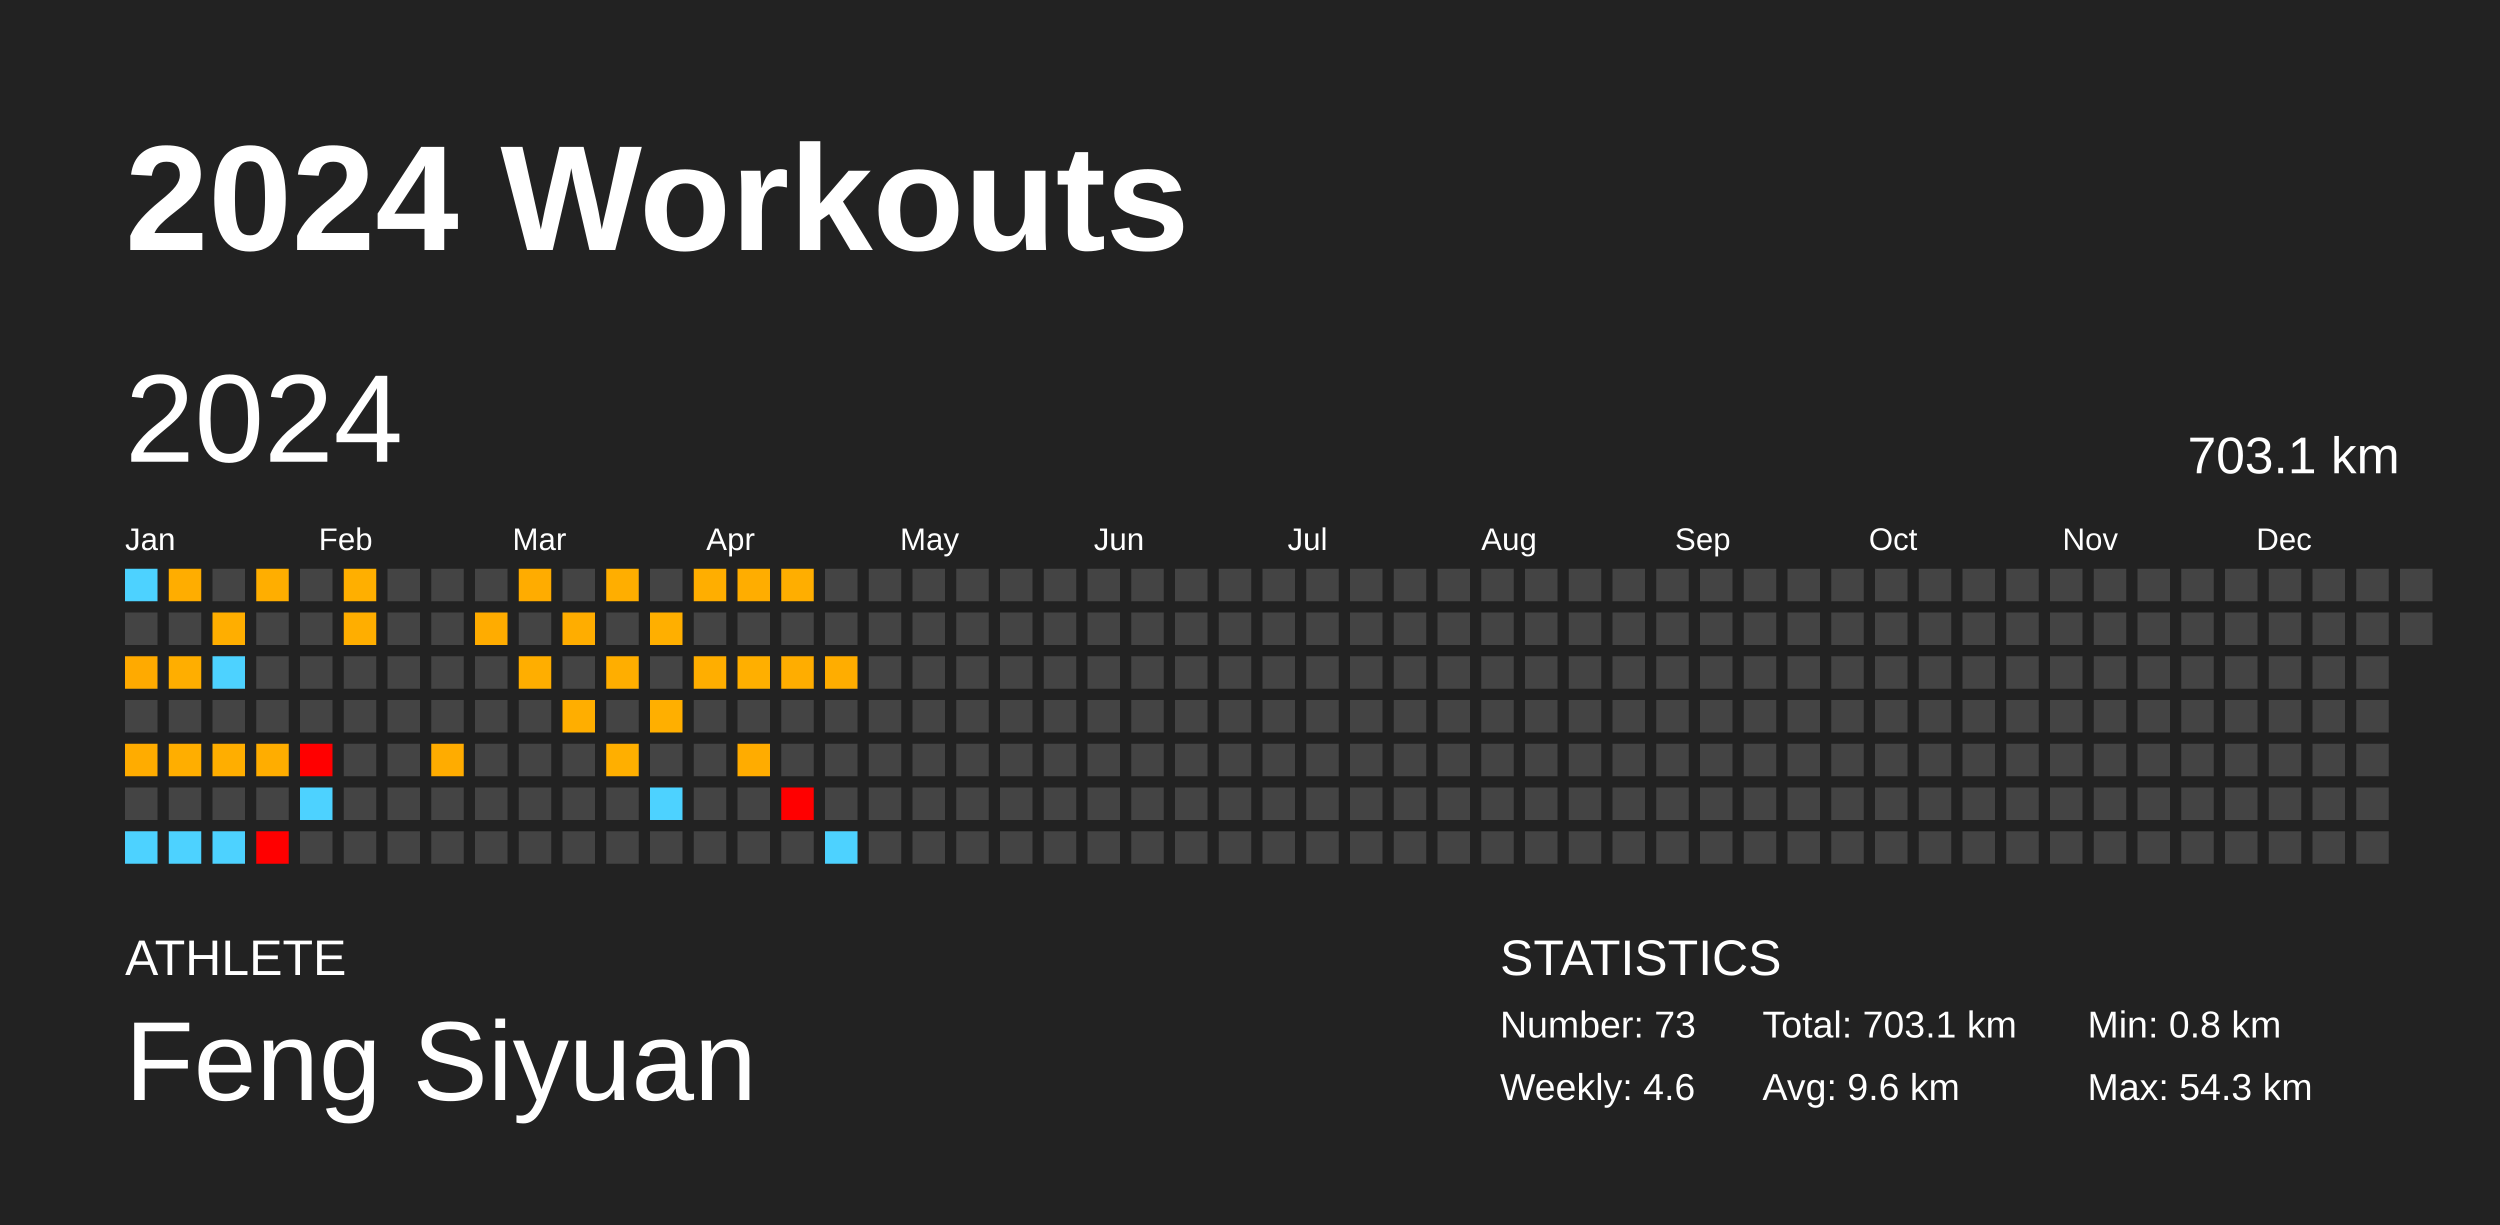
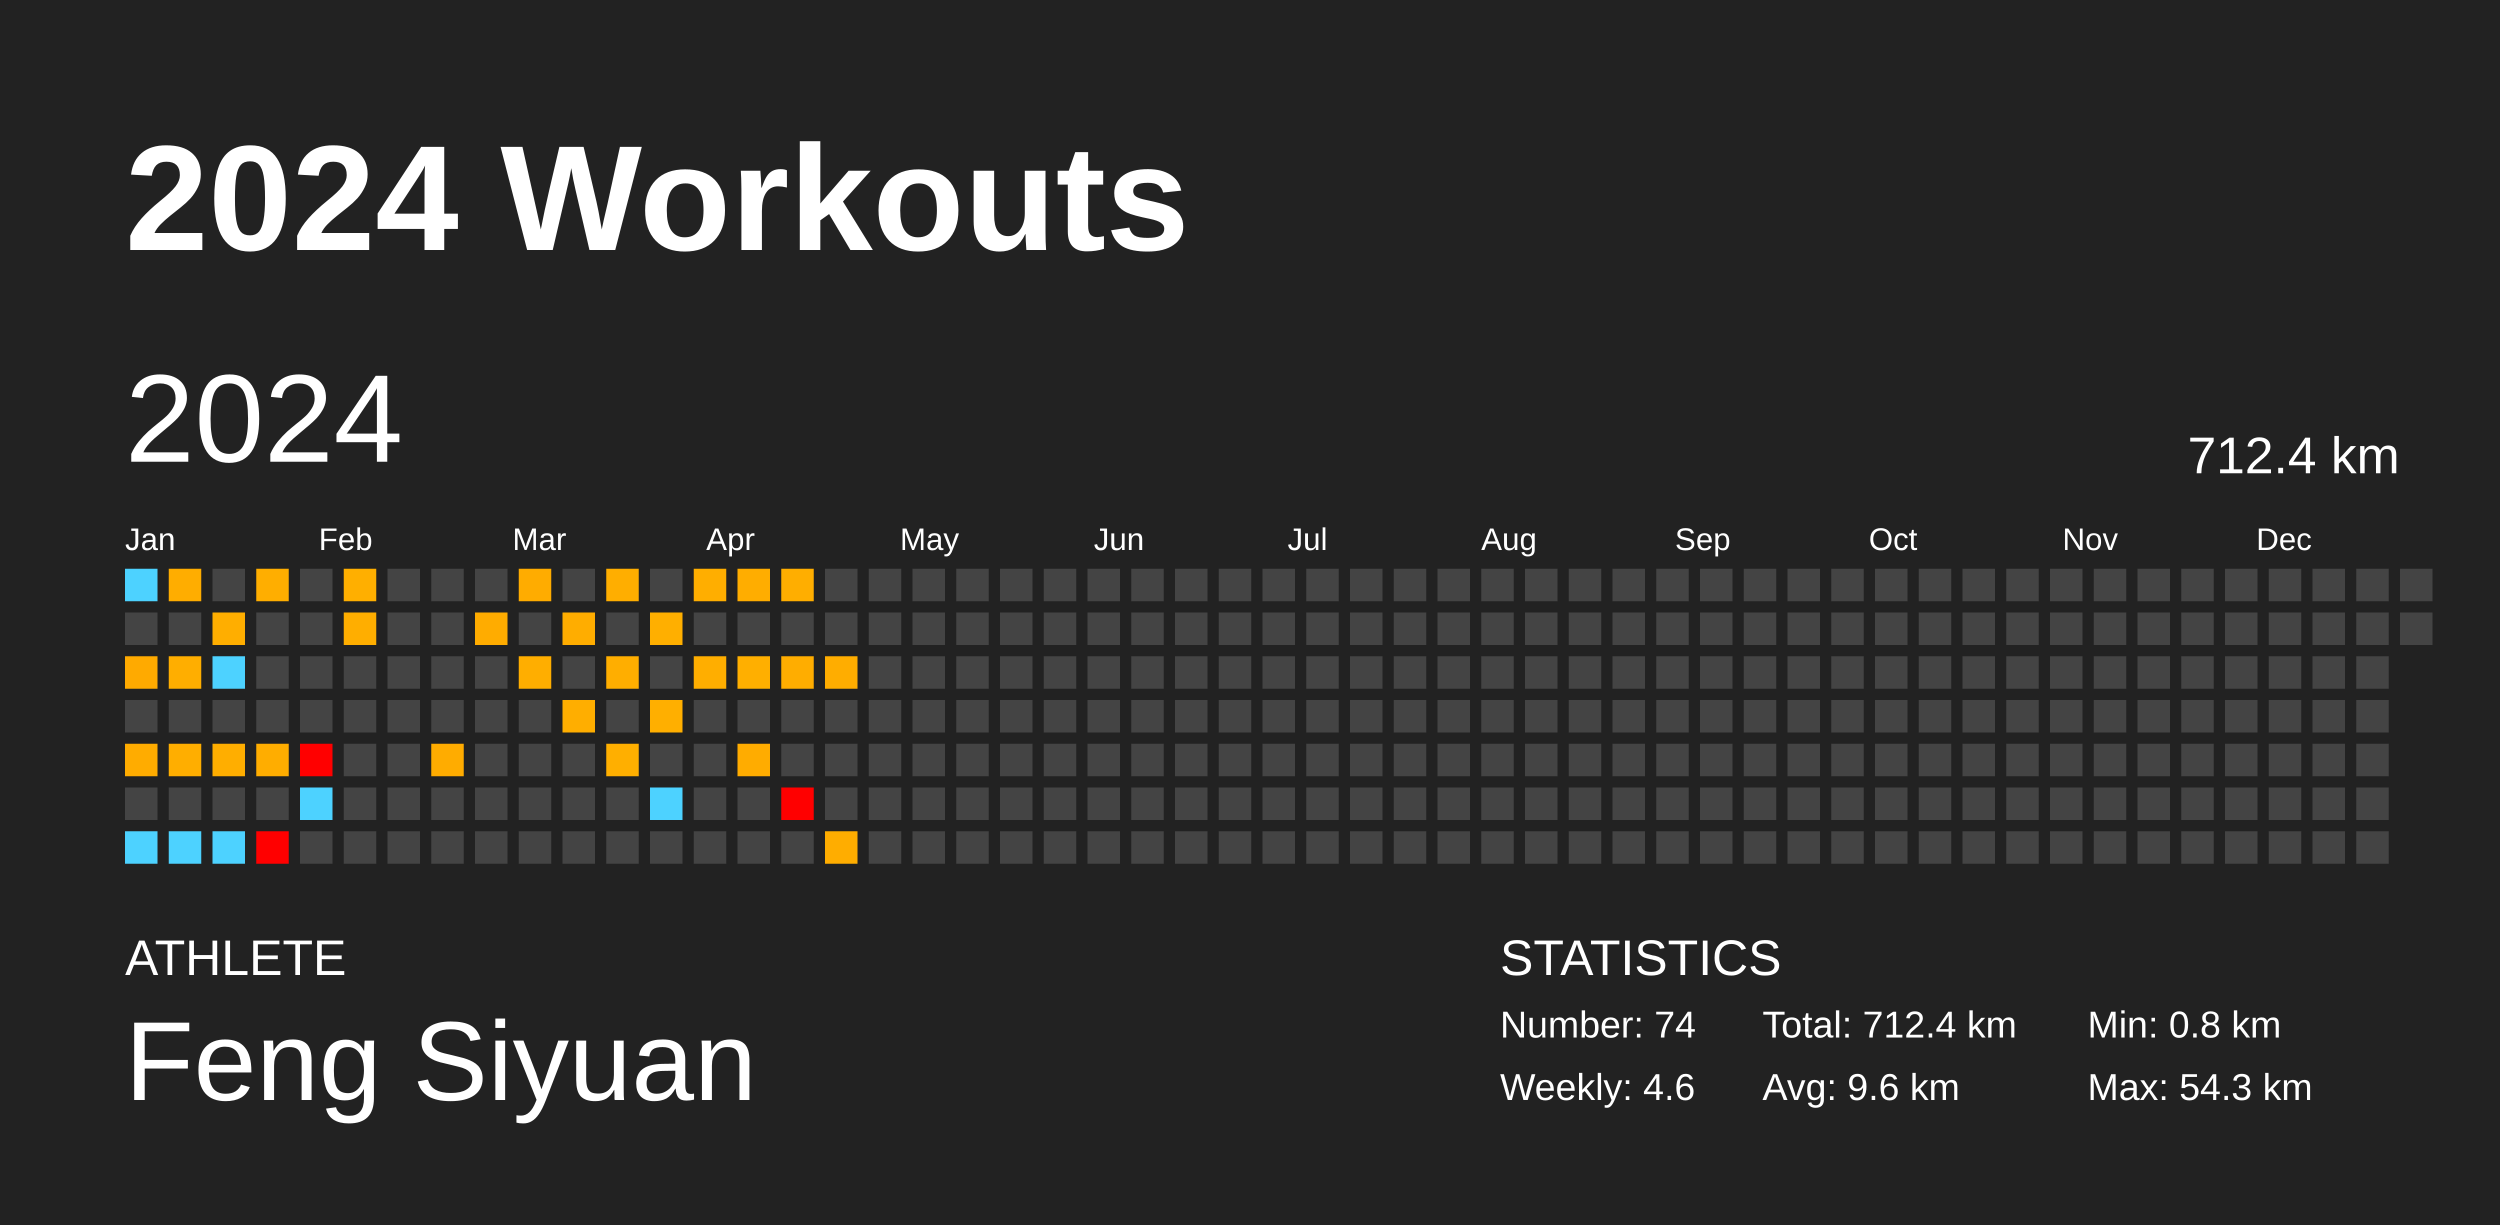
<svg xmlns="http://www.w3.org/2000/svg" baseProfile="full" height="98mm" version="1.1" viewBox="0,0,200,98" width="200mm">
  <defs />
  <rect fill="#222222" height="98" width="200" x="0" y="0" />
  <text fill="#FFFFFF" style="font-size:12px; font-family:Arial; font-weight:bold;" x="10" y="20">2024 Workouts</text>
  <text fill="#FFFFFF" style="font-size:4px; font-family:Arial" x="10" y="78">ATHLETE</text>
  <text fill="#FFFFFF" style="font-size:9px; font-family:Arial" x="10" y="88">Feng Siyuan</text>
  <text fill="#FFFFFF" style="font-size:4px; font-family:Arial" x="120" y="78">STATISTICS</text>
-   <text fill="#FFFFFF" style="font-size:3px; font-family:Arial" x="120" y="83">Number: 73</text>
+   <text fill="#FFFFFF" style="font-size:3px; font-family:Arial" x="120" y="83">Number: 74</text>
  <text fill="#FFFFFF" style="font-size:3px; font-family:Arial" x="120" y="88">Weekly: 4.6</text>
-   <text fill="#FFFFFF" style="font-size:3px; font-family:Arial" x="141" y="83">Total: 703.1 km</text>
+   <text fill="#FFFFFF" style="font-size:3px; font-family:Arial" x="141" y="83">Total: 712.4 km</text>
  <text fill="#FFFFFF" style="font-size:3px; font-family:Arial" x="141" y="88">Avg: 9.6 km</text>
  <text fill="#FFFFFF" style="font-size:3px; font-family:Arial" x="167" y="83">Min: 0.8 km</text>
  <text fill="#FFFFFF" style="font-size:3px; font-family:Arial" x="167" y="88">Max: 54.3 km</text>
  <text dominant-baseline="hanging" fill="#FFFFFF" style="font-size:10.0px; font-family:Arial;" x="10" y="30">2024</text>
-   <text dominant-baseline="hanging" fill="#FFFFFF" style="font-size:4.125px; font-family:Arial;" x="175" y="35">703.1 km</text>
+   <text dominant-baseline="hanging" fill="#FFFFFF" style="font-size:4.125px; font-family:Arial;" x="175" y="35">712.4 km</text>
  <text fill="#FFFFFF" style="font-size:2.5px; font-family:Arial" x="10.0" y="44">Jan</text>
  <text fill="#FFFFFF" style="font-size:2.5px; font-family:Arial" x="25.5" y="44">Feb</text>
  <text fill="#FFFFFF" style="font-size:2.5px; font-family:Arial" x="41.0" y="44">Mar</text>
  <text fill="#FFFFFF" style="font-size:2.5px; font-family:Arial" x="56.5" y="44">Apr</text>
  <text fill="#FFFFFF" style="font-size:2.5px; font-family:Arial" x="72.0" y="44">May</text>
  <text fill="#FFFFFF" style="font-size:2.5px; font-family:Arial" x="87.5" y="44">Jun</text>
  <text fill="#FFFFFF" style="font-size:2.5px; font-family:Arial" x="103.0" y="44">Jul</text>
  <text fill="#FFFFFF" style="font-size:2.5px; font-family:Arial" x="118.5" y="44">Aug</text>
  <text fill="#FFFFFF" style="font-size:2.5px; font-family:Arial" x="134.0" y="44">Sep</text>
  <text fill="#FFFFFF" style="font-size:2.5px; font-family:Arial" x="149.5" y="44">Oct</text>
  <text fill="#FFFFFF" style="font-size:2.5px; font-family:Arial" x="165.0" y="44">Nov</text>
  <text fill="#FFFFFF" style="font-size:2.5px; font-family:Arial" x="180.5" y="44">Dec</text>
  <rect fill="#4dd2ff" height="2.6" width="2.6" x="10.0" y="45.5" />
  <rect fill="#444444" height="2.6" width="2.6" x="10.0" y="49.0" />
  <rect fill="#ffaa00" height="2.6" width="2.6" x="10.0" y="52.5" />
  <rect fill="#444444" height="2.6" width="2.6" x="10.0" y="56.0" />
  <rect fill="#ffac00" height="2.6" width="2.6" x="10.0" y="59.5" />
  <rect fill="#444444" height="2.6" width="2.6" x="10.0" y="63.0" />
  <rect fill="#4dd2ff" height="2.6" width="2.6" x="10.0" y="66.5" />
  <rect fill="#ffad00" height="2.6" width="2.6" x="13.5" y="45.5" />
  <rect fill="#444444" height="2.6" width="2.6" x="13.5" y="49.0" />
  <rect fill="#ffae00" height="2.6" width="2.6" x="13.5" y="52.5" />
  <rect fill="#444444" height="2.6" width="2.6" x="13.5" y="56.0" />
  <rect fill="#ffae00" height="2.6" width="2.6" x="13.5" y="59.5" />
  <rect fill="#444444" height="2.6" width="2.6" x="13.5" y="63.0" />
  <rect fill="#4dd2ff" height="2.6" width="2.6" x="13.5" y="66.5" />
  <rect fill="#444444" height="2.6" width="2.6" x="17.0" y="45.5" />
  <rect fill="#ffae00" height="2.6" width="2.6" x="17.0" y="49.0" />
  <rect fill="#4dd2ff" height="2.6" width="2.6" x="17.0" y="52.5" />
  <rect fill="#444444" height="2.6" width="2.6" x="17.0" y="56.0" />
  <rect fill="#ffae00" height="2.6" width="2.6" x="17.0" y="59.5" />
  <rect fill="#444444" height="2.6" width="2.6" x="17.0" y="63.0" />
  <rect fill="#4dd2ff" height="2.6" width="2.6" x="17.0" y="66.5" />
  <rect fill="#ffae00" height="2.6" width="2.6" x="20.5" y="45.5" />
  <rect fill="#444444" height="2.6" width="2.6" x="20.5" y="49.0" />
  <rect fill="#444444" height="2.6" width="2.6" x="20.5" y="52.5" />
  <rect fill="#444444" height="2.6" width="2.6" x="20.5" y="56.0" />
  <rect fill="#ffad00" height="2.6" width="2.6" x="20.5" y="59.5" />
  <rect fill="#444444" height="2.6" width="2.6" x="20.5" y="63.0" />
  <rect fill="red" height="2.6" width="2.6" x="20.5" y="66.5" />
  <rect fill="#444444" height="2.6" width="2.6" x="24.0" y="45.5" />
  <rect fill="#444444" height="2.6" width="2.6" x="24.0" y="49.0" />
  <rect fill="#444444" height="2.6" width="2.6" x="24.0" y="52.5" />
  <rect fill="#444444" height="2.6" width="2.6" x="24.0" y="56.0" />
  <rect fill="red" height="2.6" width="2.6" x="24.0" y="59.5" />
  <rect fill="#4dd2ff" height="2.6" width="2.6" x="24.0" y="63.0" />
  <rect fill="#444444" height="2.6" width="2.6" x="24.0" y="66.5" />
  <rect fill="#ffaf00" height="2.6" width="2.6" x="27.5" y="45.5" />
  <rect fill="#ffae00" height="2.6" width="2.6" x="27.5" y="49.0" />
  <rect fill="#444444" height="2.6" width="2.6" x="27.5" y="52.5" />
  <rect fill="#444444" height="2.6" width="2.6" x="27.5" y="56.0" />
  <rect fill="#444444" height="2.6" width="2.6" x="27.5" y="59.5" />
  <rect fill="#444444" height="2.6" width="2.6" x="27.5" y="63.0" />
  <rect fill="#444444" height="2.6" width="2.6" x="27.5" y="66.5" />
  <rect fill="#444444" height="2.6" width="2.6" x="31.0" y="45.5" />
  <rect fill="#444444" height="2.6" width="2.6" x="31.0" y="49.0" />
  <rect fill="#444444" height="2.6" width="2.6" x="31.0" y="52.5" />
  <rect fill="#444444" height="2.6" width="2.6" x="31.0" y="56.0" />
  <rect fill="#444444" height="2.6" width="2.6" x="31.0" y="59.5" />
  <rect fill="#444444" height="2.6" width="2.6" x="31.0" y="63.0" />
  <rect fill="#444444" height="2.6" width="2.6" x="31.0" y="66.5" />
  <rect fill="#444444" height="2.6" width="2.6" x="34.5" y="45.5" />
  <rect fill="#444444" height="2.6" width="2.6" x="34.5" y="49.0" />
  <rect fill="#444444" height="2.6" width="2.6" x="34.5" y="52.5" />
  <rect fill="#444444" height="2.6" width="2.6" x="34.5" y="56.0" />
  <rect fill="#ffac00" height="2.6" width="2.6" x="34.5" y="59.5" />
  <rect fill="#444444" height="2.6" width="2.6" x="34.5" y="63.0" />
  <rect fill="#444444" height="2.6" width="2.6" x="34.5" y="66.5" />
  <rect fill="#444444" height="2.6" width="2.6" x="38.0" y="45.5" />
  <rect fill="#ffac00" height="2.6" width="2.6" x="38.0" y="49.0" />
  <rect fill="#444444" height="2.6" width="2.6" x="38.0" y="52.5" />
  <rect fill="#444444" height="2.6" width="2.6" x="38.0" y="56.0" />
  <rect fill="#444444" height="2.6" width="2.6" x="38.0" y="59.5" />
  <rect fill="#444444" height="2.6" width="2.6" x="38.0" y="63.0" />
  <rect fill="#444444" height="2.6" width="2.6" x="38.0" y="66.5" />
  <rect fill="#ffac00" height="2.6" width="2.6" x="41.5" y="45.5" />
  <rect fill="#444444" height="2.6" width="2.6" x="41.5" y="49.0" />
  <rect fill="#ffae00" height="2.6" width="2.6" x="41.5" y="52.5" />
  <rect fill="#444444" height="2.6" width="2.6" x="41.5" y="56.0" />
  <rect fill="#444444" height="2.6" width="2.6" x="41.5" y="59.5" />
  <rect fill="#444444" height="2.6" width="2.6" x="41.5" y="63.0" />
  <rect fill="#444444" height="2.6" width="2.6" x="41.5" y="66.5" />
  <rect fill="#444444" height="2.6" width="2.6" x="45.0" y="45.5" />
  <rect fill="#ffad00" height="2.6" width="2.6" x="45.0" y="49.0" />
  <rect fill="#444444" height="2.6" width="2.6" x="45.0" y="52.5" />
  <rect fill="#ffae00" height="2.6" width="2.6" x="45.0" y="56.0" />
  <rect fill="#444444" height="2.6" width="2.6" x="45.0" y="59.5" />
  <rect fill="#444444" height="2.6" width="2.6" x="45.0" y="63.0" />
  <rect fill="#444444" height="2.6" width="2.6" x="45.0" y="66.5" />
  <rect fill="#ffae00" height="2.6" width="2.6" x="48.5" y="45.5" />
  <rect fill="#444444" height="2.6" width="2.6" x="48.5" y="49.0" />
  <rect fill="#ffae00" height="2.6" width="2.6" x="48.5" y="52.5" />
  <rect fill="#444444" height="2.6" width="2.6" x="48.5" y="56.0" />
  <rect fill="#ffaf00" height="2.6" width="2.6" x="48.5" y="59.5" />
  <rect fill="#444444" height="2.6" width="2.6" x="48.5" y="63.0" />
  <rect fill="#444444" height="2.6" width="2.6" x="48.5" y="66.5" />
  <rect fill="#444444" height="2.6" width="2.6" x="52.0" y="45.5" />
  <rect fill="#ffaf00" height="2.6" width="2.6" x="52.0" y="49.0" />
  <rect fill="#444444" height="2.6" width="2.6" x="52.0" y="52.5" />
  <rect fill="#ffaf00" height="2.6" width="2.6" x="52.0" y="56.0" />
  <rect fill="#444444" height="2.6" width="2.6" x="52.0" y="59.5" />
  <rect fill="#4dd2ff" height="2.6" width="2.6" x="52.0" y="63.0" />
  <rect fill="#444444" height="2.6" width="2.6" x="52.0" y="66.5" />
  <rect fill="#ffae00" height="2.6" width="2.6" x="55.5" y="45.5" />
  <rect fill="#444444" height="2.6" width="2.6" x="55.5" y="49.0" />
  <rect fill="#ffae00" height="2.6" width="2.6" x="55.5" y="52.5" />
  <rect fill="#444444" height="2.6" width="2.6" x="55.5" y="56.0" />
  <rect fill="#444444" height="2.6" width="2.6" x="55.5" y="59.5" />
  <rect fill="#444444" height="2.6" width="2.6" x="55.5" y="63.0" />
  <rect fill="#444444" height="2.6" width="2.6" x="55.5" y="66.5" />
  <rect fill="#ffad00" height="2.6" width="2.6" x="59.0" y="45.5" />
  <rect fill="#444444" height="2.6" width="2.6" x="59.0" y="49.0" />
  <rect fill="#ffaf00" height="2.6" width="2.6" x="59.0" y="52.5" />
  <rect fill="#444444" height="2.6" width="2.6" x="59.0" y="56.0" />
  <rect fill="#ffac00" height="2.6" width="2.6" x="59.0" y="59.5" />
  <rect fill="#444444" height="2.6" width="2.6" x="59.0" y="63.0" />
  <rect fill="#444444" height="2.6" width="2.6" x="59.0" y="66.5" />
  <rect fill="#ffae00" height="2.6" width="2.6" x="62.5" y="45.5" />
  <rect fill="#444444" height="2.6" width="2.6" x="62.5" y="49.0" />
  <rect fill="#ffad00" height="2.6" width="2.6" x="62.5" y="52.5" />
  <rect fill="#444444" height="2.6" width="2.6" x="62.5" y="56.0" />
  <rect fill="#444444" height="2.6" width="2.6" x="62.5" y="59.5" />
  <rect fill="red" height="2.6" width="2.6" x="62.5" y="63.0" />
  <rect fill="#444444" height="2.6" width="2.6" x="62.5" y="66.5" />
  <rect fill="#444444" height="2.6" width="2.6" x="66.0" y="45.5" />
  <rect fill="#444444" height="2.6" width="2.6" x="66.0" y="49.0" />
  <rect fill="#ffad00" height="2.6" width="2.6" x="66.0" y="52.5" />
  <rect fill="#444444" height="2.6" width="2.6" x="66.0" y="56.0" />
  <rect fill="#444444" height="2.6" width="2.6" x="66.0" y="59.5" />
  <rect fill="#444444" height="2.6" width="2.6" x="66.0" y="63.0" />
-   <rect fill="#4dd2ff" height="2.6" width="2.6" x="66.0" y="66.5" />
+   <rect fill="#ffad00" height="2.6" width="2.6" x="66.0" y="66.5" />
  <rect fill="#444444" height="2.6" width="2.6" x="69.5" y="45.5" />
  <rect fill="#444444" height="2.6" width="2.6" x="69.5" y="49.0" />
  <rect fill="#444444" height="2.6" width="2.6" x="69.5" y="52.5" />
  <rect fill="#444444" height="2.6" width="2.6" x="69.5" y="56.0" />
  <rect fill="#444444" height="2.6" width="2.6" x="69.5" y="59.5" />
  <rect fill="#444444" height="2.6" width="2.6" x="69.5" y="63.0" />
  <rect fill="#444444" height="2.6" width="2.6" x="69.5" y="66.5" />
  <rect fill="#444444" height="2.6" width="2.6" x="73.0" y="45.5" />
  <rect fill="#444444" height="2.6" width="2.6" x="73.0" y="49.0" />
  <rect fill="#444444" height="2.6" width="2.6" x="73.0" y="52.5" />
  <rect fill="#444444" height="2.6" width="2.6" x="73.0" y="56.0" />
  <rect fill="#444444" height="2.6" width="2.6" x="73.0" y="59.5" />
  <rect fill="#444444" height="2.6" width="2.6" x="73.0" y="63.0" />
  <rect fill="#444444" height="2.6" width="2.6" x="73.0" y="66.5" />
  <rect fill="#444444" height="2.6" width="2.6" x="76.5" y="45.5" />
  <rect fill="#444444" height="2.6" width="2.6" x="76.5" y="49.0" />
  <rect fill="#444444" height="2.6" width="2.6" x="76.5" y="52.5" />
  <rect fill="#444444" height="2.6" width="2.6" x="76.5" y="56.0" />
  <rect fill="#444444" height="2.6" width="2.6" x="76.5" y="59.5" />
  <rect fill="#444444" height="2.6" width="2.6" x="76.5" y="63.0" />
  <rect fill="#444444" height="2.6" width="2.6" x="76.5" y="66.5" />
  <rect fill="#444444" height="2.6" width="2.6" x="80.0" y="45.5" />
  <rect fill="#444444" height="2.6" width="2.6" x="80.0" y="49.0" />
  <rect fill="#444444" height="2.6" width="2.6" x="80.0" y="52.5" />
  <rect fill="#444444" height="2.6" width="2.6" x="80.0" y="56.0" />
  <rect fill="#444444" height="2.6" width="2.6" x="80.0" y="59.5" />
  <rect fill="#444444" height="2.6" width="2.6" x="80.0" y="63.0" />
  <rect fill="#444444" height="2.6" width="2.6" x="80.0" y="66.5" />
  <rect fill="#444444" height="2.6" width="2.6" x="83.5" y="45.5" />
  <rect fill="#444444" height="2.6" width="2.6" x="83.5" y="49.0" />
  <rect fill="#444444" height="2.6" width="2.6" x="83.5" y="52.5" />
  <rect fill="#444444" height="2.6" width="2.6" x="83.5" y="56.0" />
  <rect fill="#444444" height="2.6" width="2.6" x="83.5" y="59.5" />
  <rect fill="#444444" height="2.6" width="2.6" x="83.5" y="63.0" />
  <rect fill="#444444" height="2.6" width="2.6" x="83.5" y="66.5" />
  <rect fill="#444444" height="2.6" width="2.6" x="87.0" y="45.5" />
  <rect fill="#444444" height="2.6" width="2.6" x="87.0" y="49.0" />
  <rect fill="#444444" height="2.6" width="2.6" x="87.0" y="52.5" />
  <rect fill="#444444" height="2.6" width="2.6" x="87.0" y="56.0" />
  <rect fill="#444444" height="2.6" width="2.6" x="87.0" y="59.5" />
  <rect fill="#444444" height="2.6" width="2.6" x="87.0" y="63.0" />
  <rect fill="#444444" height="2.6" width="2.6" x="87.0" y="66.5" />
  <rect fill="#444444" height="2.6" width="2.6" x="90.5" y="45.5" />
  <rect fill="#444444" height="2.6" width="2.6" x="90.5" y="49.0" />
  <rect fill="#444444" height="2.6" width="2.6" x="90.5" y="52.5" />
  <rect fill="#444444" height="2.6" width="2.6" x="90.5" y="56.0" />
  <rect fill="#444444" height="2.6" width="2.6" x="90.5" y="59.5" />
  <rect fill="#444444" height="2.6" width="2.6" x="90.5" y="63.0" />
  <rect fill="#444444" height="2.6" width="2.6" x="90.5" y="66.5" />
  <rect fill="#444444" height="2.6" width="2.6" x="94.0" y="45.5" />
  <rect fill="#444444" height="2.6" width="2.6" x="94.0" y="49.0" />
  <rect fill="#444444" height="2.6" width="2.6" x="94.0" y="52.5" />
  <rect fill="#444444" height="2.6" width="2.6" x="94.0" y="56.0" />
  <rect fill="#444444" height="2.6" width="2.6" x="94.0" y="59.5" />
  <rect fill="#444444" height="2.6" width="2.6" x="94.0" y="63.0" />
  <rect fill="#444444" height="2.6" width="2.6" x="94.0" y="66.5" />
  <rect fill="#444444" height="2.6" width="2.6" x="97.5" y="45.5" />
  <rect fill="#444444" height="2.6" width="2.6" x="97.5" y="49.0" />
  <rect fill="#444444" height="2.6" width="2.6" x="97.5" y="52.5" />
  <rect fill="#444444" height="2.6" width="2.6" x="97.5" y="56.0" />
  <rect fill="#444444" height="2.6" width="2.6" x="97.5" y="59.5" />
  <rect fill="#444444" height="2.6" width="2.6" x="97.5" y="63.0" />
  <rect fill="#444444" height="2.6" width="2.6" x="97.5" y="66.5" />
  <rect fill="#444444" height="2.6" width="2.6" x="101.0" y="45.5" />
  <rect fill="#444444" height="2.6" width="2.6" x="101.0" y="49.0" />
  <rect fill="#444444" height="2.6" width="2.6" x="101.0" y="52.5" />
  <rect fill="#444444" height="2.6" width="2.6" x="101.0" y="56.0" />
  <rect fill="#444444" height="2.6" width="2.6" x="101.0" y="59.5" />
  <rect fill="#444444" height="2.6" width="2.6" x="101.0" y="63.0" />
  <rect fill="#444444" height="2.6" width="2.6" x="101.0" y="66.5" />
  <rect fill="#444444" height="2.6" width="2.6" x="104.5" y="45.5" />
  <rect fill="#444444" height="2.6" width="2.6" x="104.5" y="49.0" />
  <rect fill="#444444" height="2.6" width="2.6" x="104.5" y="52.5" />
  <rect fill="#444444" height="2.6" width="2.6" x="104.5" y="56.0" />
  <rect fill="#444444" height="2.6" width="2.6" x="104.5" y="59.5" />
  <rect fill="#444444" height="2.6" width="2.6" x="104.5" y="63.0" />
  <rect fill="#444444" height="2.6" width="2.6" x="104.5" y="66.5" />
  <rect fill="#444444" height="2.6" width="2.6" x="108.0" y="45.5" />
  <rect fill="#444444" height="2.6" width="2.6" x="108.0" y="49.0" />
  <rect fill="#444444" height="2.6" width="2.6" x="108.0" y="52.5" />
  <rect fill="#444444" height="2.6" width="2.6" x="108.0" y="56.0" />
  <rect fill="#444444" height="2.6" width="2.6" x="108.0" y="59.5" />
  <rect fill="#444444" height="2.6" width="2.6" x="108.0" y="63.0" />
  <rect fill="#444444" height="2.6" width="2.6" x="108.0" y="66.5" />
  <rect fill="#444444" height="2.6" width="2.6" x="111.5" y="45.5" />
  <rect fill="#444444" height="2.6" width="2.6" x="111.5" y="49.0" />
  <rect fill="#444444" height="2.6" width="2.6" x="111.5" y="52.5" />
  <rect fill="#444444" height="2.6" width="2.6" x="111.5" y="56.0" />
  <rect fill="#444444" height="2.6" width="2.6" x="111.5" y="59.5" />
  <rect fill="#444444" height="2.6" width="2.6" x="111.5" y="63.0" />
  <rect fill="#444444" height="2.6" width="2.6" x="111.5" y="66.5" />
  <rect fill="#444444" height="2.6" width="2.6" x="115.0" y="45.5" />
  <rect fill="#444444" height="2.6" width="2.6" x="115.0" y="49.0" />
  <rect fill="#444444" height="2.6" width="2.6" x="115.0" y="52.5" />
  <rect fill="#444444" height="2.6" width="2.6" x="115.0" y="56.0" />
  <rect fill="#444444" height="2.6" width="2.6" x="115.0" y="59.5" />
  <rect fill="#444444" height="2.6" width="2.6" x="115.0" y="63.0" />
  <rect fill="#444444" height="2.6" width="2.6" x="115.0" y="66.5" />
  <rect fill="#444444" height="2.6" width="2.6" x="118.5" y="45.5" />
  <rect fill="#444444" height="2.6" width="2.6" x="118.5" y="49.0" />
  <rect fill="#444444" height="2.6" width="2.6" x="118.5" y="52.5" />
  <rect fill="#444444" height="2.6" width="2.6" x="118.5" y="56.0" />
  <rect fill="#444444" height="2.6" width="2.6" x="118.5" y="59.5" />
  <rect fill="#444444" height="2.6" width="2.6" x="118.5" y="63.0" />
  <rect fill="#444444" height="2.6" width="2.6" x="118.5" y="66.5" />
  <rect fill="#444444" height="2.6" width="2.6" x="122.0" y="45.5" />
  <rect fill="#444444" height="2.6" width="2.6" x="122.0" y="49.0" />
  <rect fill="#444444" height="2.6" width="2.6" x="122.0" y="52.5" />
  <rect fill="#444444" height="2.6" width="2.6" x="122.0" y="56.0" />
  <rect fill="#444444" height="2.6" width="2.6" x="122.0" y="59.5" />
  <rect fill="#444444" height="2.6" width="2.6" x="122.0" y="63.0" />
  <rect fill="#444444" height="2.6" width="2.6" x="122.0" y="66.5" />
  <rect fill="#444444" height="2.6" width="2.6" x="125.5" y="45.5" />
  <rect fill="#444444" height="2.6" width="2.6" x="125.5" y="49.0" />
  <rect fill="#444444" height="2.6" width="2.6" x="125.5" y="52.5" />
  <rect fill="#444444" height="2.6" width="2.6" x="125.5" y="56.0" />
  <rect fill="#444444" height="2.6" width="2.6" x="125.5" y="59.5" />
  <rect fill="#444444" height="2.6" width="2.6" x="125.5" y="63.0" />
  <rect fill="#444444" height="2.6" width="2.6" x="125.5" y="66.5" />
  <rect fill="#444444" height="2.6" width="2.6" x="129.0" y="45.5" />
  <rect fill="#444444" height="2.6" width="2.6" x="129.0" y="49.0" />
  <rect fill="#444444" height="2.6" width="2.6" x="129.0" y="52.5" />
  <rect fill="#444444" height="2.6" width="2.6" x="129.0" y="56.0" />
  <rect fill="#444444" height="2.6" width="2.6" x="129.0" y="59.5" />
  <rect fill="#444444" height="2.6" width="2.6" x="129.0" y="63.0" />
  <rect fill="#444444" height="2.6" width="2.6" x="129.0" y="66.5" />
  <rect fill="#444444" height="2.6" width="2.6" x="132.5" y="45.5" />
  <rect fill="#444444" height="2.6" width="2.6" x="132.5" y="49.0" />
  <rect fill="#444444" height="2.6" width="2.6" x="132.5" y="52.5" />
  <rect fill="#444444" height="2.6" width="2.6" x="132.5" y="56.0" />
  <rect fill="#444444" height="2.6" width="2.6" x="132.5" y="59.5" />
  <rect fill="#444444" height="2.6" width="2.6" x="132.5" y="63.0" />
  <rect fill="#444444" height="2.6" width="2.6" x="132.5" y="66.5" />
  <rect fill="#444444" height="2.6" width="2.6" x="136.0" y="45.5" />
  <rect fill="#444444" height="2.6" width="2.6" x="136.0" y="49.0" />
  <rect fill="#444444" height="2.6" width="2.6" x="136.0" y="52.5" />
  <rect fill="#444444" height="2.6" width="2.6" x="136.0" y="56.0" />
  <rect fill="#444444" height="2.6" width="2.6" x="136.0" y="59.5" />
  <rect fill="#444444" height="2.6" width="2.6" x="136.0" y="63.0" />
  <rect fill="#444444" height="2.6" width="2.6" x="136.0" y="66.5" />
  <rect fill="#444444" height="2.6" width="2.6" x="139.5" y="45.5" />
  <rect fill="#444444" height="2.6" width="2.6" x="139.5" y="49.0" />
  <rect fill="#444444" height="2.6" width="2.6" x="139.5" y="52.5" />
  <rect fill="#444444" height="2.6" width="2.6" x="139.5" y="56.0" />
  <rect fill="#444444" height="2.6" width="2.6" x="139.5" y="59.5" />
  <rect fill="#444444" height="2.6" width="2.6" x="139.5" y="63.0" />
  <rect fill="#444444" height="2.6" width="2.6" x="139.5" y="66.5" />
  <rect fill="#444444" height="2.6" width="2.6" x="143.0" y="45.5" />
  <rect fill="#444444" height="2.6" width="2.6" x="143.0" y="49.0" />
  <rect fill="#444444" height="2.6" width="2.6" x="143.0" y="52.5" />
  <rect fill="#444444" height="2.6" width="2.6" x="143.0" y="56.0" />
  <rect fill="#444444" height="2.6" width="2.6" x="143.0" y="59.5" />
  <rect fill="#444444" height="2.6" width="2.6" x="143.0" y="63.0" />
  <rect fill="#444444" height="2.6" width="2.6" x="143.0" y="66.5" />
  <rect fill="#444444" height="2.6" width="2.6" x="146.5" y="45.5" />
  <rect fill="#444444" height="2.6" width="2.6" x="146.5" y="49.0" />
  <rect fill="#444444" height="2.6" width="2.6" x="146.5" y="52.5" />
  <rect fill="#444444" height="2.6" width="2.6" x="146.5" y="56.0" />
  <rect fill="#444444" height="2.6" width="2.6" x="146.5" y="59.5" />
  <rect fill="#444444" height="2.6" width="2.6" x="146.5" y="63.0" />
  <rect fill="#444444" height="2.6" width="2.6" x="146.5" y="66.5" />
  <rect fill="#444444" height="2.6" width="2.6" x="150.0" y="45.5" />
  <rect fill="#444444" height="2.6" width="2.6" x="150.0" y="49.0" />
  <rect fill="#444444" height="2.6" width="2.6" x="150.0" y="52.5" />
  <rect fill="#444444" height="2.6" width="2.6" x="150.0" y="56.0" />
  <rect fill="#444444" height="2.6" width="2.6" x="150.0" y="59.5" />
  <rect fill="#444444" height="2.6" width="2.6" x="150.0" y="63.0" />
  <rect fill="#444444" height="2.6" width="2.6" x="150.0" y="66.5" />
  <rect fill="#444444" height="2.6" width="2.6" x="153.5" y="45.5" />
  <rect fill="#444444" height="2.6" width="2.6" x="153.5" y="49.0" />
  <rect fill="#444444" height="2.6" width="2.6" x="153.5" y="52.5" />
  <rect fill="#444444" height="2.6" width="2.6" x="153.5" y="56.0" />
  <rect fill="#444444" height="2.6" width="2.6" x="153.5" y="59.5" />
  <rect fill="#444444" height="2.6" width="2.6" x="153.5" y="63.0" />
  <rect fill="#444444" height="2.6" width="2.6" x="153.5" y="66.5" />
  <rect fill="#444444" height="2.6" width="2.6" x="157.0" y="45.5" />
  <rect fill="#444444" height="2.6" width="2.6" x="157.0" y="49.0" />
  <rect fill="#444444" height="2.6" width="2.6" x="157.0" y="52.5" />
  <rect fill="#444444" height="2.6" width="2.6" x="157.0" y="56.0" />
  <rect fill="#444444" height="2.6" width="2.6" x="157.0" y="59.5" />
  <rect fill="#444444" height="2.6" width="2.6" x="157.0" y="63.0" />
  <rect fill="#444444" height="2.6" width="2.6" x="157.0" y="66.5" />
  <rect fill="#444444" height="2.6" width="2.6" x="160.5" y="45.5" />
  <rect fill="#444444" height="2.6" width="2.6" x="160.5" y="49.0" />
  <rect fill="#444444" height="2.6" width="2.6" x="160.5" y="52.5" />
  <rect fill="#444444" height="2.6" width="2.6" x="160.5" y="56.0" />
  <rect fill="#444444" height="2.6" width="2.6" x="160.5" y="59.5" />
  <rect fill="#444444" height="2.6" width="2.6" x="160.5" y="63.0" />
  <rect fill="#444444" height="2.6" width="2.6" x="160.5" y="66.5" />
  <rect fill="#444444" height="2.6" width="2.6" x="164.0" y="45.5" />
  <rect fill="#444444" height="2.6" width="2.6" x="164.0" y="49.0" />
  <rect fill="#444444" height="2.6" width="2.6" x="164.0" y="52.5" />
  <rect fill="#444444" height="2.6" width="2.6" x="164.0" y="56.0" />
  <rect fill="#444444" height="2.6" width="2.6" x="164.0" y="59.5" />
  <rect fill="#444444" height="2.6" width="2.6" x="164.0" y="63.0" />
  <rect fill="#444444" height="2.6" width="2.6" x="164.0" y="66.5" />
  <rect fill="#444444" height="2.6" width="2.6" x="167.5" y="45.5" />
  <rect fill="#444444" height="2.6" width="2.6" x="167.5" y="49.0" />
  <rect fill="#444444" height="2.6" width="2.6" x="167.5" y="52.5" />
  <rect fill="#444444" height="2.6" width="2.6" x="167.5" y="56.0" />
  <rect fill="#444444" height="2.6" width="2.6" x="167.5" y="59.5" />
  <rect fill="#444444" height="2.6" width="2.6" x="167.5" y="63.0" />
  <rect fill="#444444" height="2.6" width="2.6" x="167.5" y="66.5" />
  <rect fill="#444444" height="2.6" width="2.6" x="171.0" y="45.5" />
  <rect fill="#444444" height="2.6" width="2.6" x="171.0" y="49.0" />
  <rect fill="#444444" height="2.6" width="2.6" x="171.0" y="52.5" />
  <rect fill="#444444" height="2.6" width="2.6" x="171.0" y="56.0" />
  <rect fill="#444444" height="2.6" width="2.6" x="171.0" y="59.5" />
  <rect fill="#444444" height="2.6" width="2.6" x="171.0" y="63.0" />
  <rect fill="#444444" height="2.6" width="2.6" x="171.0" y="66.5" />
  <rect fill="#444444" height="2.6" width="2.6" x="174.5" y="45.5" />
  <rect fill="#444444" height="2.6" width="2.6" x="174.5" y="49.0" />
  <rect fill="#444444" height="2.6" width="2.6" x="174.5" y="52.5" />
  <rect fill="#444444" height="2.6" width="2.6" x="174.5" y="56.0" />
  <rect fill="#444444" height="2.6" width="2.6" x="174.5" y="59.5" />
  <rect fill="#444444" height="2.6" width="2.6" x="174.5" y="63.0" />
  <rect fill="#444444" height="2.6" width="2.6" x="174.5" y="66.5" />
  <rect fill="#444444" height="2.6" width="2.6" x="178.0" y="45.5" />
  <rect fill="#444444" height="2.6" width="2.6" x="178.0" y="49.0" />
  <rect fill="#444444" height="2.6" width="2.6" x="178.0" y="52.5" />
  <rect fill="#444444" height="2.6" width="2.6" x="178.0" y="56.0" />
  <rect fill="#444444" height="2.6" width="2.6" x="178.0" y="59.5" />
  <rect fill="#444444" height="2.6" width="2.6" x="178.0" y="63.0" />
  <rect fill="#444444" height="2.6" width="2.6" x="178.0" y="66.5" />
  <rect fill="#444444" height="2.6" width="2.6" x="181.5" y="45.5" />
  <rect fill="#444444" height="2.6" width="2.6" x="181.5" y="49.0" />
  <rect fill="#444444" height="2.6" width="2.6" x="181.5" y="52.5" />
  <rect fill="#444444" height="2.6" width="2.6" x="181.5" y="56.0" />
  <rect fill="#444444" height="2.6" width="2.6" x="181.5" y="59.5" />
  <rect fill="#444444" height="2.6" width="2.6" x="181.5" y="63.0" />
  <rect fill="#444444" height="2.6" width="2.6" x="181.5" y="66.5" />
  <rect fill="#444444" height="2.6" width="2.6" x="185.0" y="45.5" />
  <rect fill="#444444" height="2.6" width="2.6" x="185.0" y="49.0" />
  <rect fill="#444444" height="2.6" width="2.6" x="185.0" y="52.5" />
  <rect fill="#444444" height="2.6" width="2.6" x="185.0" y="56.0" />
  <rect fill="#444444" height="2.6" width="2.6" x="185.0" y="59.5" />
  <rect fill="#444444" height="2.6" width="2.6" x="185.0" y="63.0" />
  <rect fill="#444444" height="2.6" width="2.6" x="185.0" y="66.5" />
  <rect fill="#444444" height="2.6" width="2.6" x="188.5" y="45.5" />
  <rect fill="#444444" height="2.6" width="2.6" x="188.5" y="49.0" />
  <rect fill="#444444" height="2.6" width="2.6" x="188.5" y="52.5" />
  <rect fill="#444444" height="2.6" width="2.6" x="188.5" y="56.0" />
  <rect fill="#444444" height="2.6" width="2.6" x="188.5" y="59.5" />
  <rect fill="#444444" height="2.6" width="2.6" x="188.5" y="63.0" />
  <rect fill="#444444" height="2.6" width="2.6" x="188.5" y="66.5" />
  <rect fill="#444444" height="2.6" width="2.6" x="192.0" y="45.5" />
  <rect fill="#444444" height="2.6" width="2.6" x="192.0" y="49.0" />
</svg>
